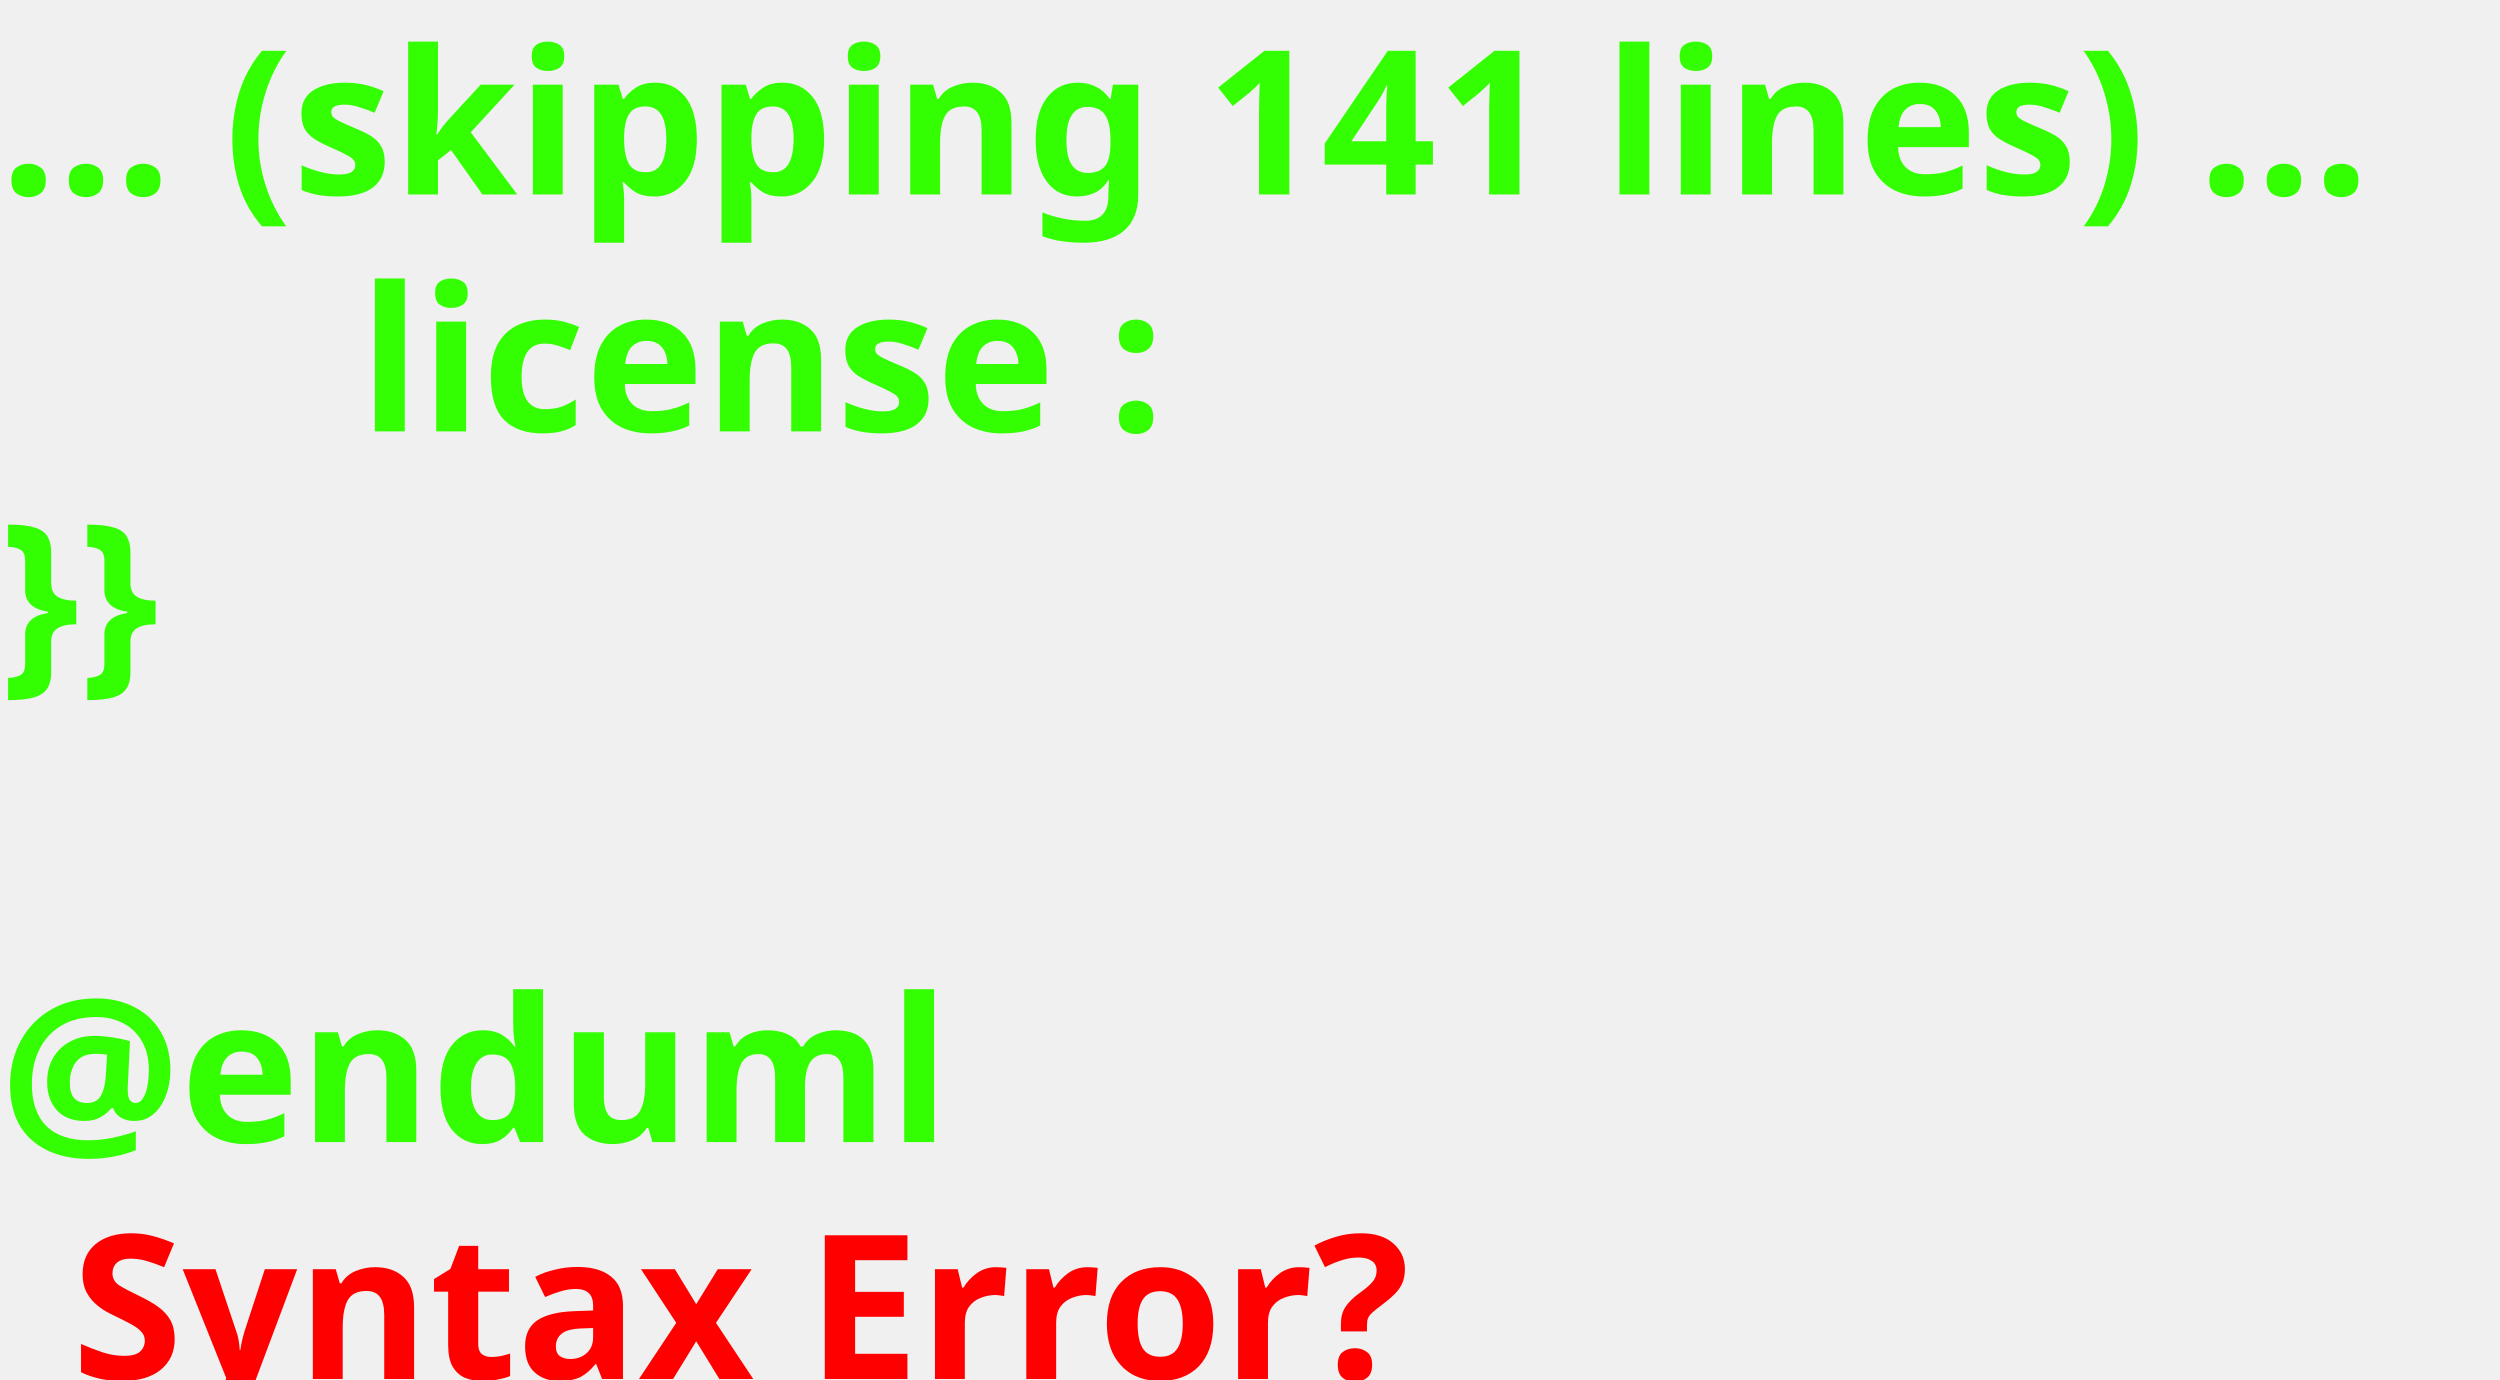
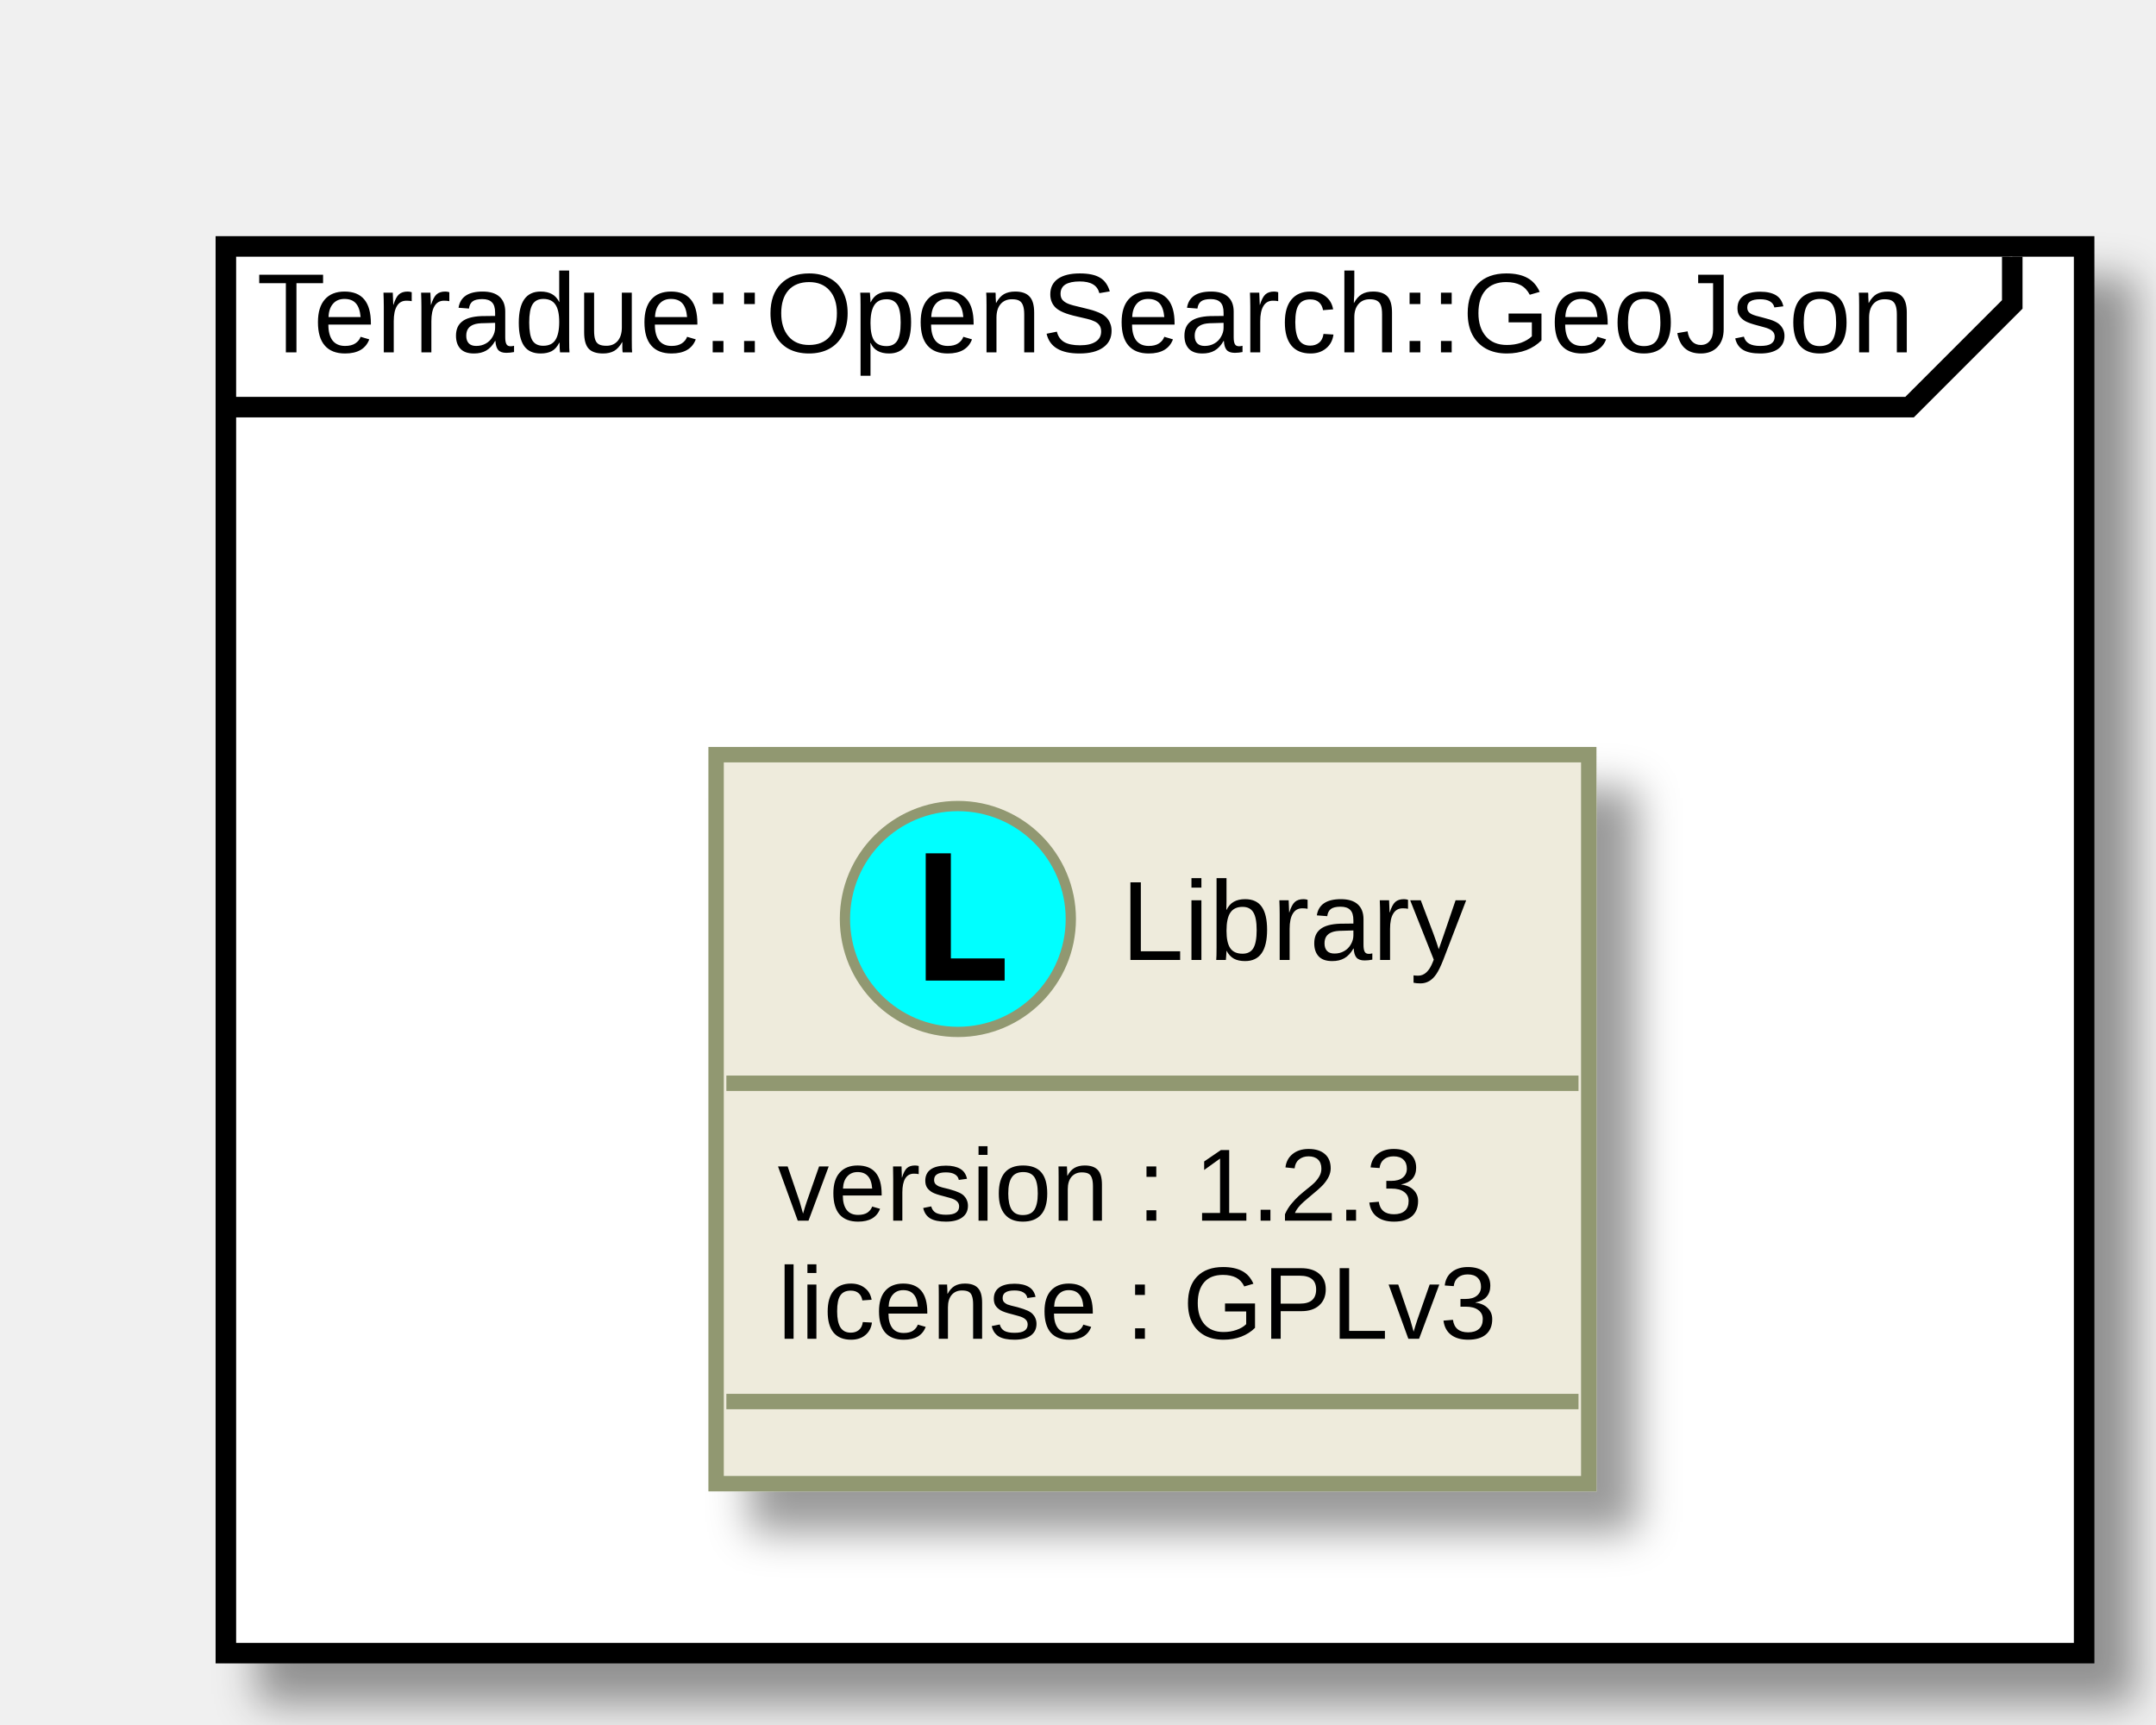
- <svg xmlns="http://www.w3.org/2000/svg" height="96pt" style="width:174px;height:96px;background:#000000;" version="1.1" viewBox="0 0 174 96" width="174pt">
-   <defs />
+ <svg xmlns="http://www.w3.org/2000/svg" xmlns:xlink="http://www.w3.org/1999/xlink" height="168pt" style="width:210px;height:168px;" version="1.1" viewBox="0 0 210 168" width="210pt">
+   <defs>
+     <filter height="300%" id="f1" width="300%" x="-1" y="-1">
+       <feGaussianBlur result="blurOut" stdDeviation="2.0" />
+       <feColorMatrix in="blurOut" result="blurOut2" type="matrix" values="0 0 0 0 0 0 0 0 0 0 0 0 0 0 0 0 0 0 .4 0" />
+       <feOffset dx="4.0" dy="4.0" in="blurOut2" result="blurOut3" />
+       <feBlend in="SourceGraphic" in2="blurOut3" mode="normal" />
+     </filter>
+   </defs>
  <g>
-     <text fill="#33FF02" font-family="sans-serif" font-size="14" font-weight="bold" lengthAdjust="spacingAndGlyphs" textLength="173" x="0" y="13.535">... (skipping 141 lines) ...</text>
-     <text fill="#33FF02" font-family="sans-serif" font-size="14" font-weight="bold" lengthAdjust="spacingAndGlyphs" textLength="58" x="25" y="30.023">license :</text>
-     <text fill="#33FF02" font-family="sans-serif" font-size="14" font-weight="bold" lengthAdjust="spacingAndGlyphs" textLength="10" x="0" y="46.512">}}</text>
-     <text fill="#33FF02" font-family="sans-serif" font-size="14" font-weight="bold" lengthAdjust="spacingAndGlyphs" textLength="0" x="5" y="63" />
-     <text fill="#33FF02" font-family="sans-serif" font-size="14" font-weight="bold" lengthAdjust="spacingAndGlyphs" textLength="66" x="0" y="79.488">@enduml</text>
-     <text fill="#33FF02" font-family="sans-serif" font-size="14" font-weight="bold" lengthAdjust="spacingAndGlyphs" textLength="0" x="5" y="95.977" />
-     <text fill="#FF0000" font-family="sans-serif" font-size="14" font-weight="bold" lengthAdjust="spacingAndGlyphs" textLength="94" x="5" y="95.977">Syntax Error?</text>
+     <rect fill="#FFFFFF" filter="url(#f1)" height="137" style="stroke: #000000; stroke-width: 2.0;" width="181" x="22" y="24" />
+     <path d="M196,25 L196,29.649 L186,39.649 L22,39.649 " fill="#FFFFFF" style="stroke: #000000; stroke-width: 2.0;" />
+     <text fill="#000000" font-family="Arial" font-size="11" lengthAdjust="spacingAndGlyphs" textLength="164" x="25" y="34.318">Terradue::OpenSearch::GeoJson</text>
+     <a target="_top" xlink:href="../technology/packages/namespace_terradue_1_1_open_search_1_1_geo_json.html" xlink:title="../technology/packages/namespace_terradue_1_1_open_search_1_1_geo_json.html">
+       <rect fill="#EEEBDC" filter="url(#f1)" height="70.998" style="stroke: #919871; stroke-width: 1.5;" width="85" x="69.75" y="73.5" />
+       <ellipse cx="93.3" cy="89.5" fill="#00FFFF" rx="11" ry="11" style="stroke: #919871; stroke-width: 1.0;" />
+       <path d="M90.168,95.5 L90.168,83.107 L92.616,83.107 L92.616,93.342 L97.854,93.342 L97.854,95.5 Z " />
+       <text fill="#000000" font-family="Arial" font-size="11" lengthAdjust="spacingAndGlyphs" textLength="34" x="109.2" y="93.493">Library</text>
+       <line style="stroke: #919871; stroke-width: 1.5;" x1="70.75" x2="153.75" y1="105.5" y2="105.5" />
+       <text fill="#000000" font-family="Arial" font-size="10" lengthAdjust="spacingAndGlyphs" textLength="66" x="75.75" y="118.88">version : 1.2.3</text>
+       <text fill="#000000" font-family="Arial" font-size="10" lengthAdjust="spacingAndGlyphs" textLength="73" x="75.75" y="130.379">license : GPLv3</text>
+       <line style="stroke: #919871; stroke-width: 1.5;" x1="70.75" x2="153.75" y1="136.498" y2="136.498" />
+     </a>
  </g>
</svg>
